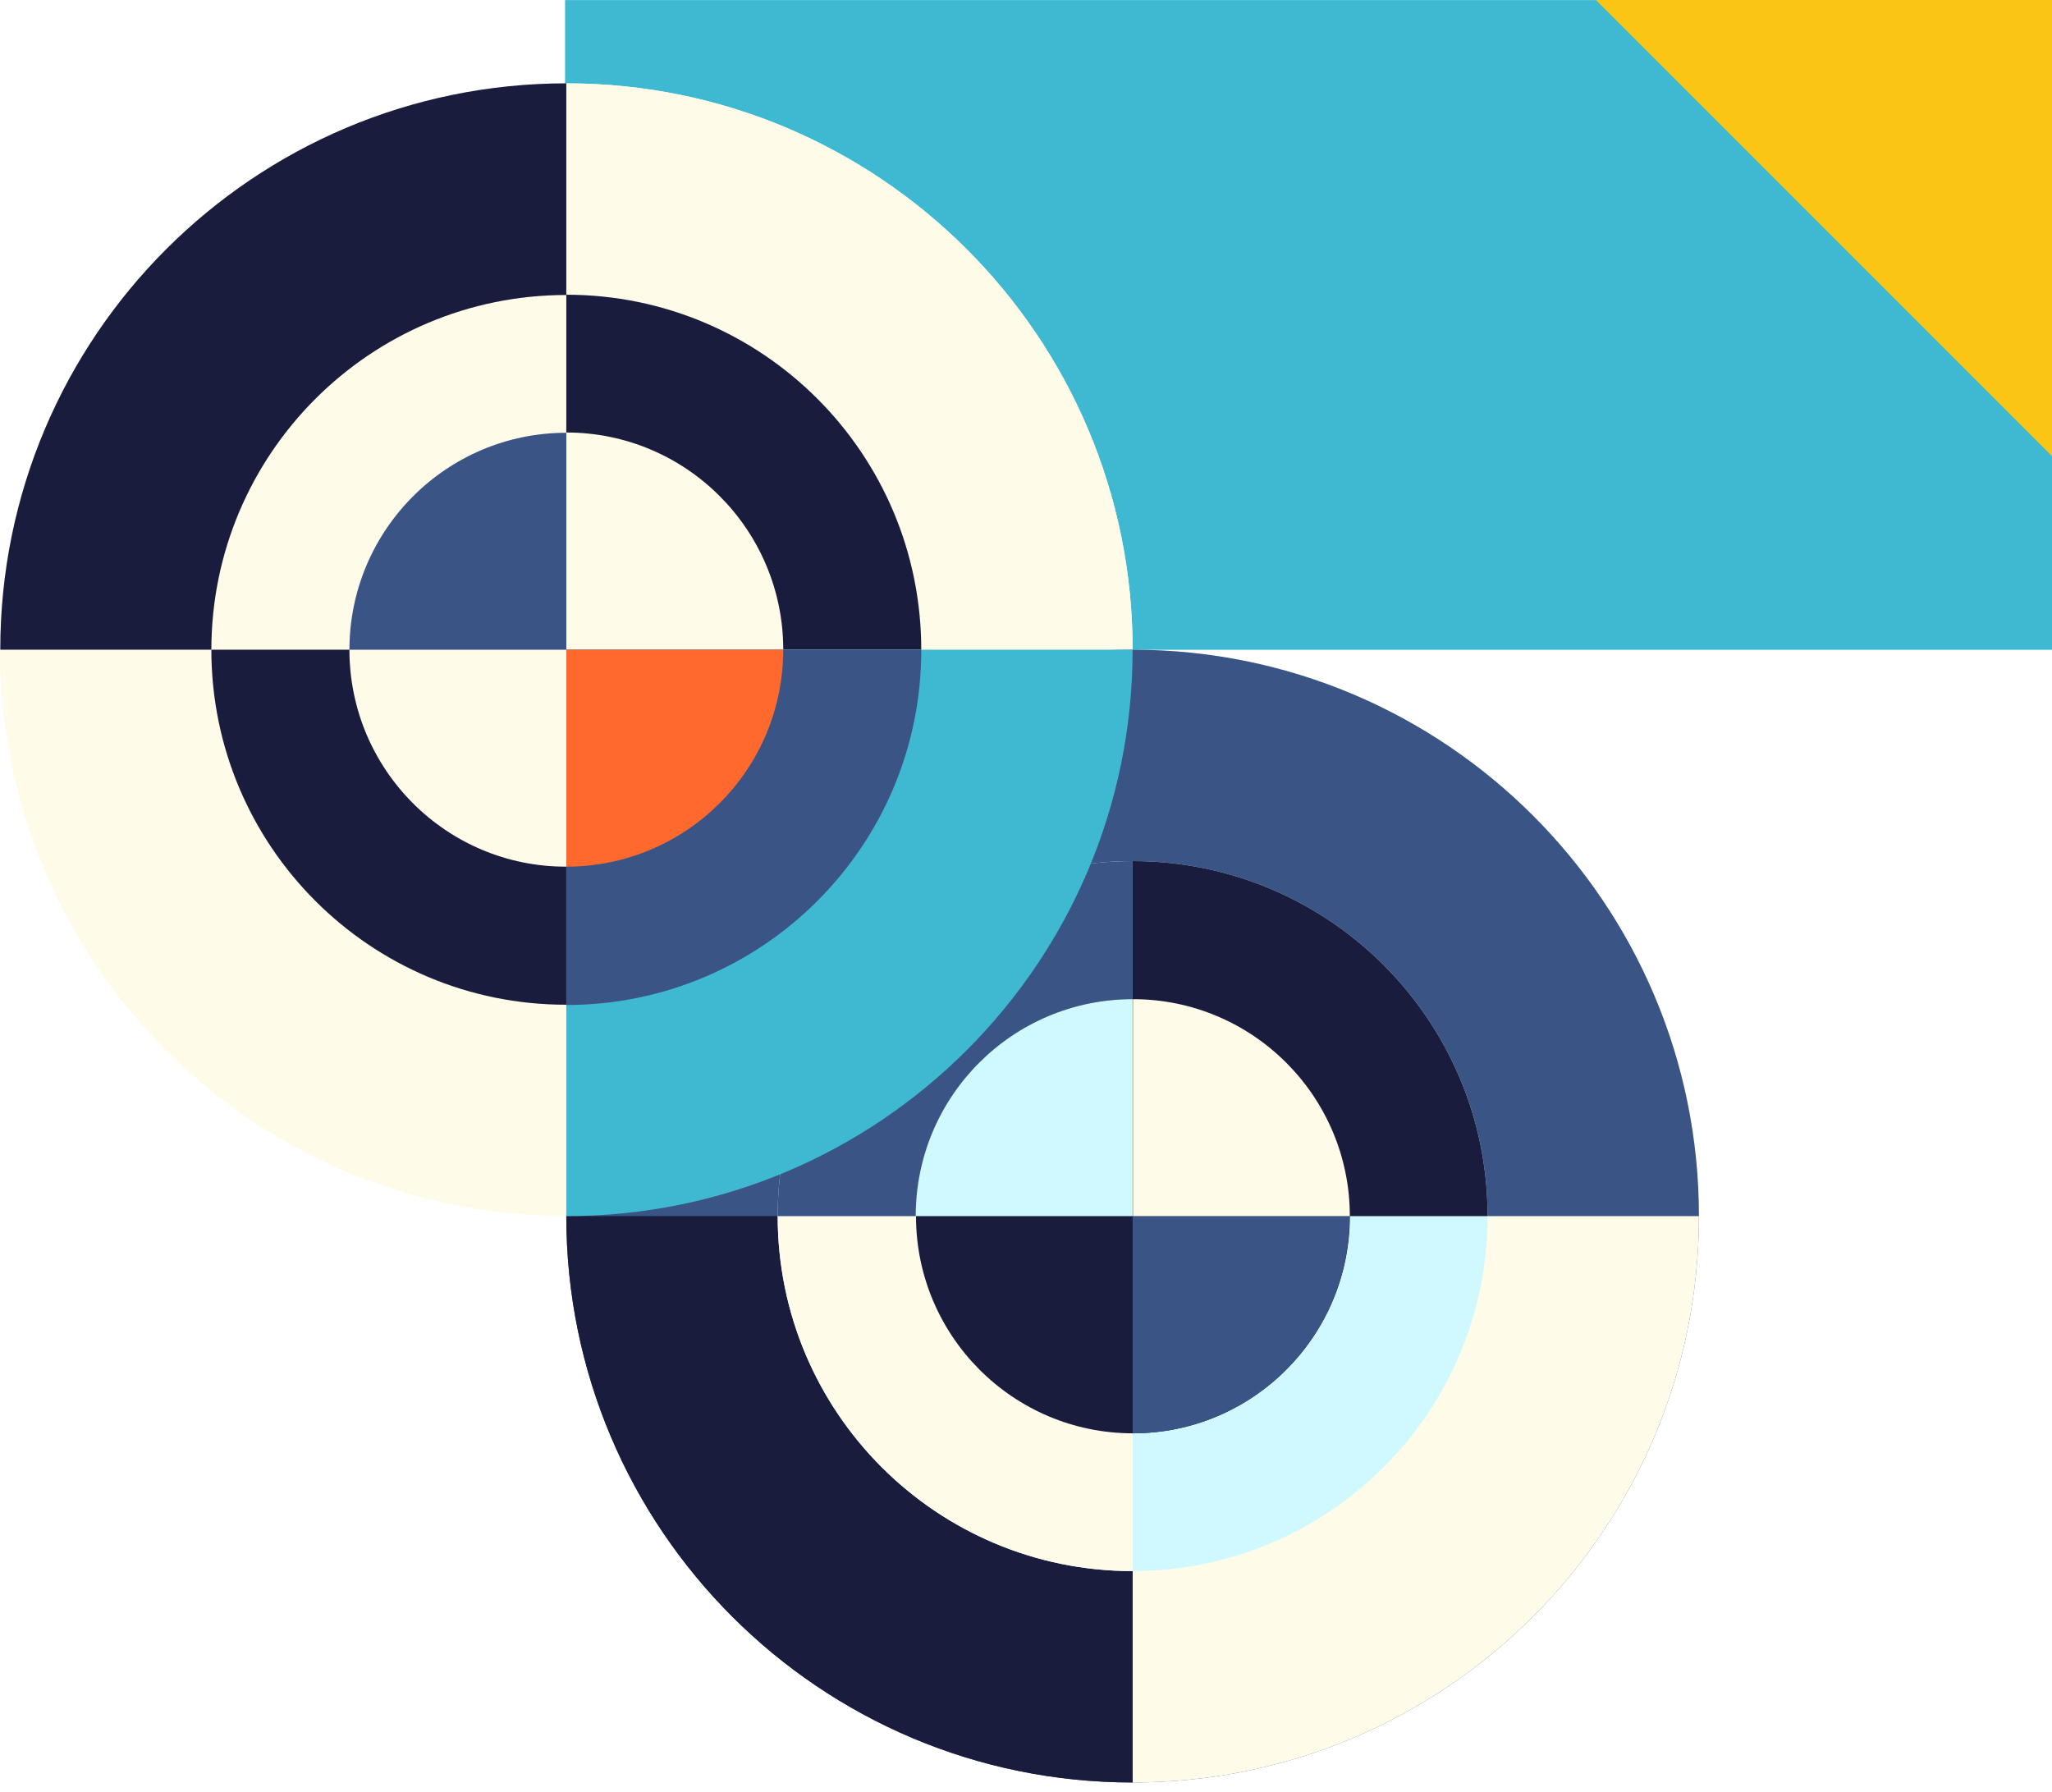
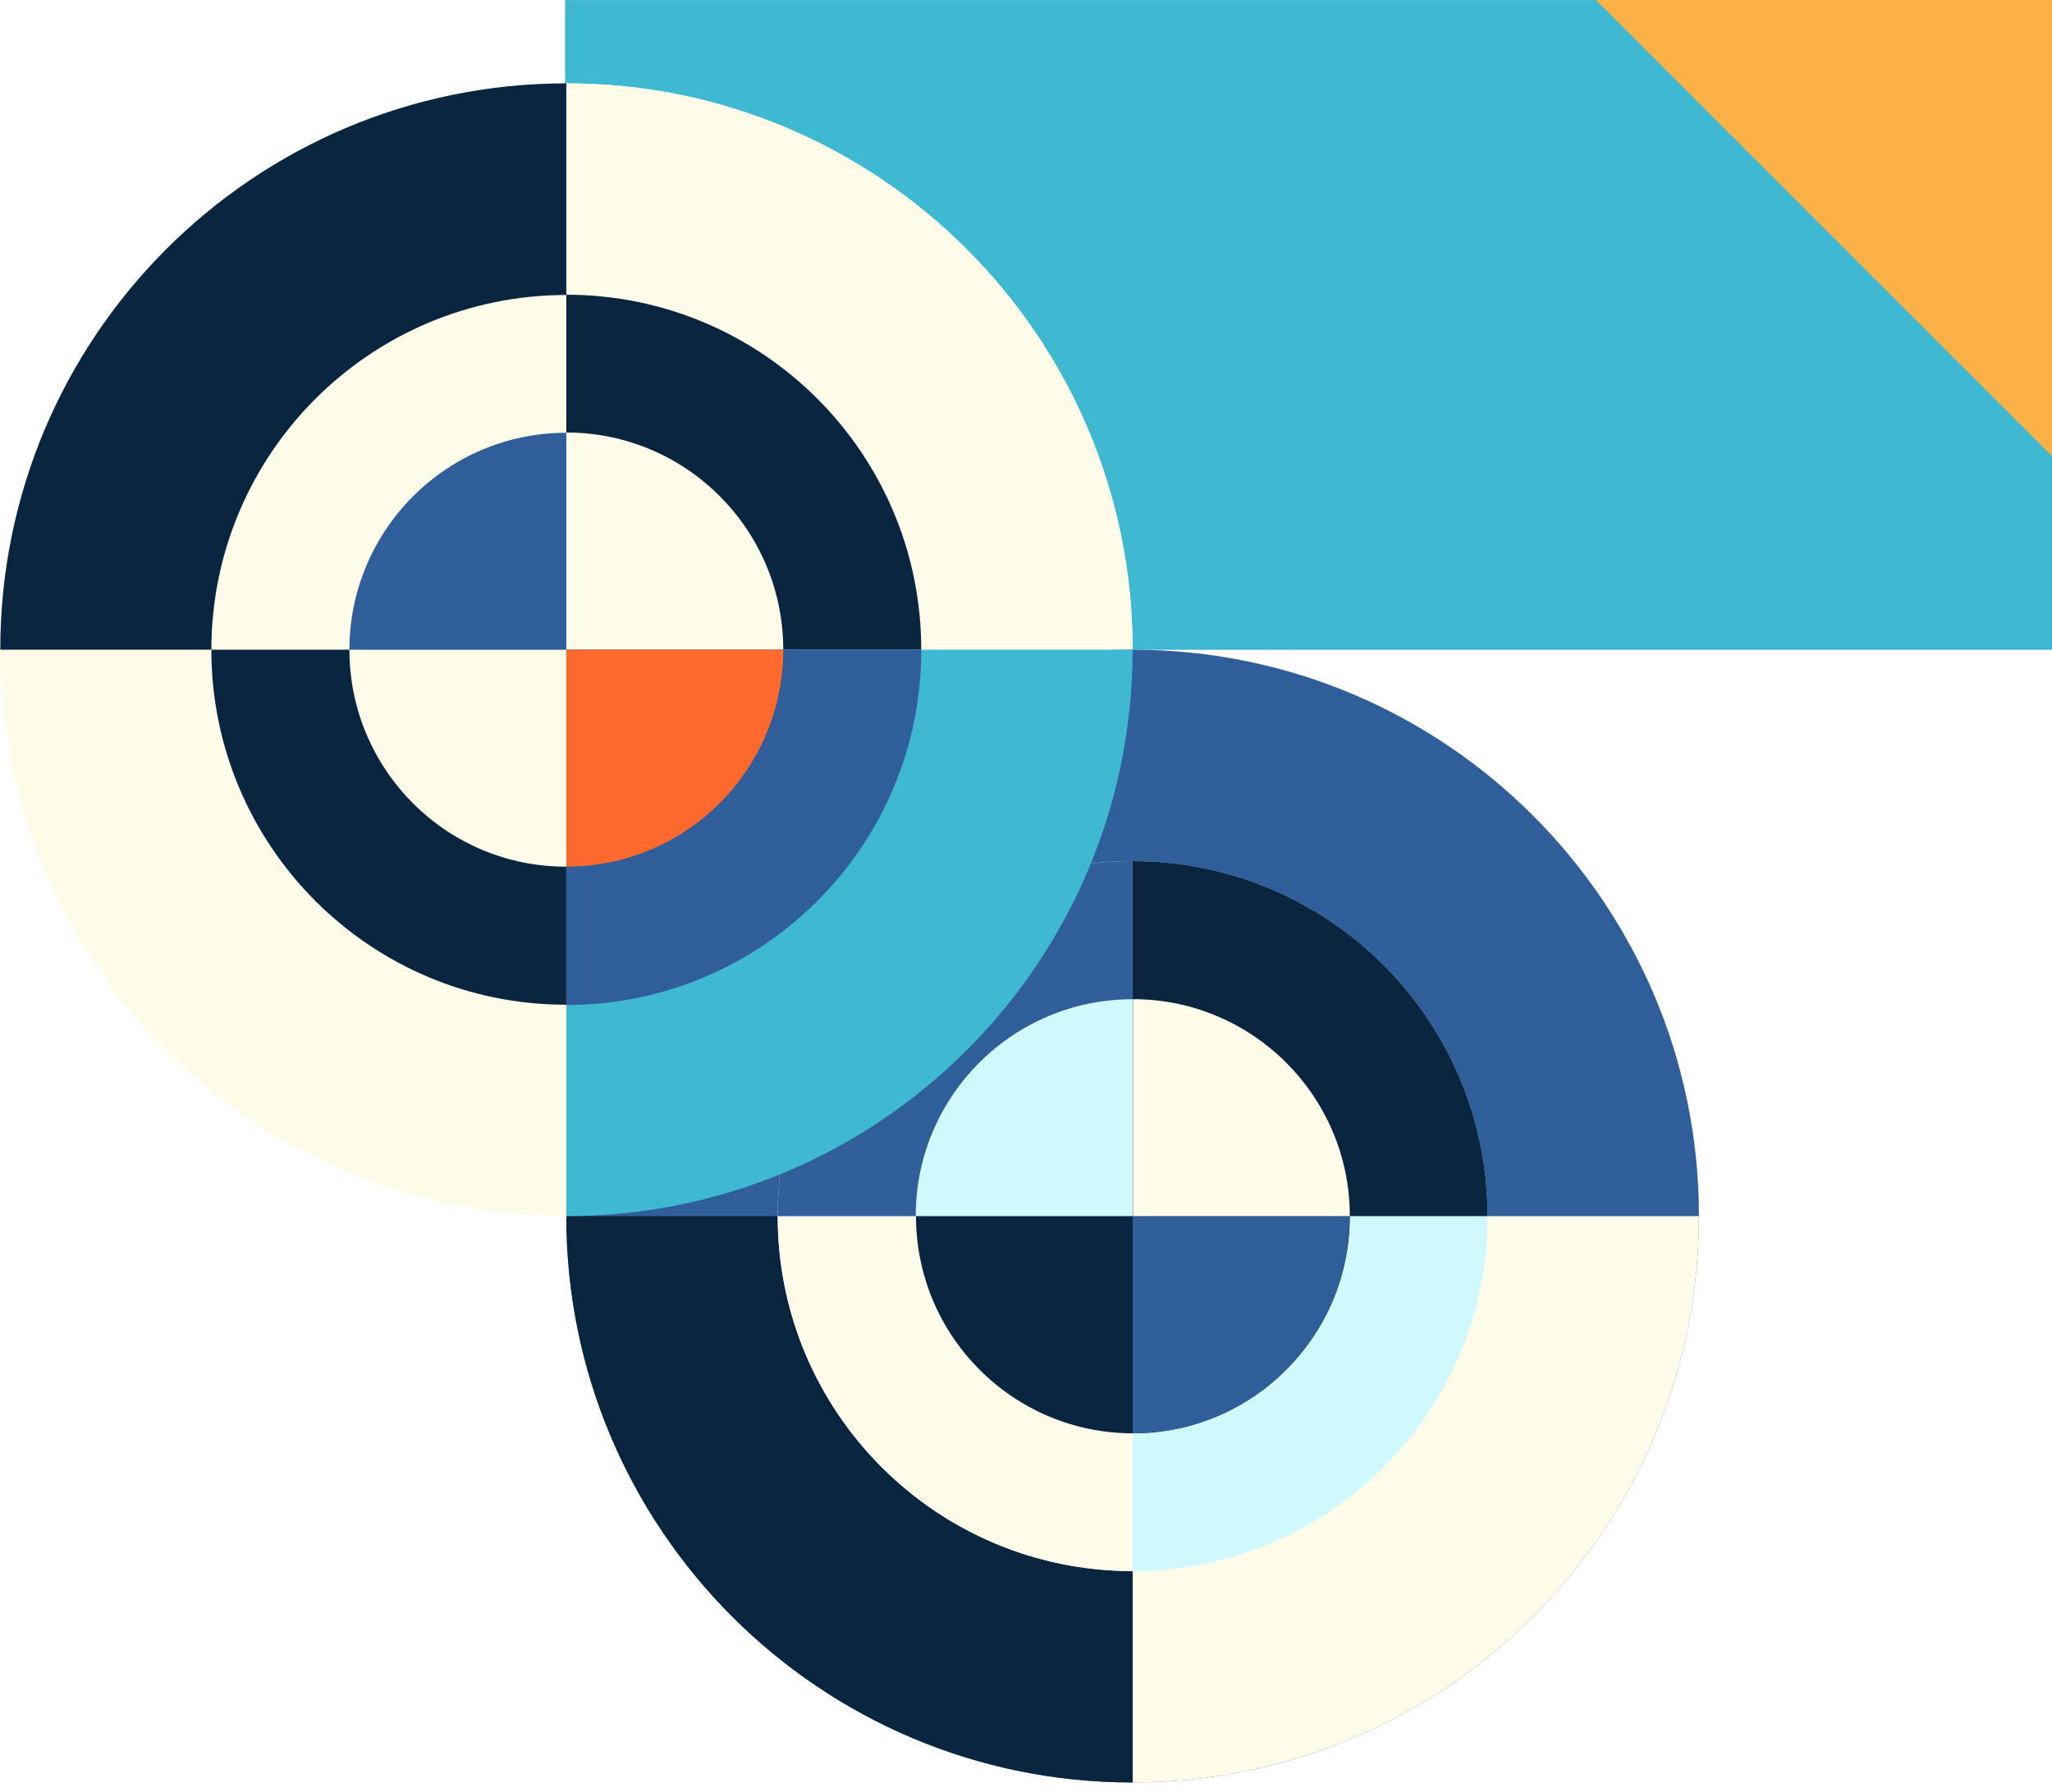
<svg xmlns="http://www.w3.org/2000/svg" width="228" height="199" viewBox="0 0 228 199" fill="none">
  <path d="M62.785 72.191L228.383 72.191V0.008L62.785 0.008V72.191Z" fill="#3FB8D2" />
  <path d="M125.849 72.183C125.849 37.434 97.674 9.258 62.925 9.258C28.176 9.258 0 37.434 0 72.183C0 106.932 28.176 135.107 62.925 135.107C97.674 135.107 125.849 106.932 125.849 72.183Z" fill="#FEFBE8" />
-   <path d="M62.925 72.183H0.031C0.031 37.434 28.207 9.258 62.956 9.258V72.183H62.925Z" fill="#1A1C3D" />
+   <path d="M62.925 72.183H0.031C0.031 37.434 28.207 9.258 62.956 9.258V72.183H62.925Z" fill="#0A2540" />
  <path d="M125.847 72.183H62.922V9.258C97.671 9.258 125.847 37.434 125.847 72.183Z" fill="#FEFBE8" />
  <path d="M62.924 111.654C84.712 111.654 102.364 94.001 102.364 72.214C102.364 50.426 84.712 32.774 62.924 32.774C41.137 32.774 23.484 50.426 23.484 72.214C23.484 93.97 41.137 111.654 62.924 111.654Z" fill="#FEFBE8" />
-   <path d="M62.922 72.183V32.743C84.709 32.743 102.362 50.395 102.362 72.183H62.922Z" fill="#1A1C3D" />
+   <path d="M62.922 72.183V32.743C84.709 32.743 102.362 50.395 102.362 72.183H62.922Z" fill="#0A2540" />
  <path d="M38.824 72.183C38.824 85.515 49.625 96.285 62.926 96.285C76.258 96.285 87.028 85.484 87.028 72.183C87.028 58.851 76.227 48.05 62.926 48.05C49.625 48.05 38.824 58.882 38.824 72.183Z" fill="#FEFBE8" />
-   <path d="M62.926 48.081V72.214H38.824C38.824 58.882 49.625 48.081 62.926 48.081Z" fill="#3A5485" />
-   <path d="M62.922 135.108C62.922 169.857 91.098 198.032 125.847 198.032C160.596 198.032 188.771 169.857 188.771 135.108C188.771 100.359 160.596 72.183 125.847 72.183C91.098 72.183 62.922 100.359 62.922 135.108Z" fill="#3A5485" />
+   <path d="M62.926 48.081V72.214H38.824C38.824 58.882 49.625 48.081 62.926 48.081Z" fill="#2F5E9A" />
+   <path d="M62.922 135.108C62.922 169.857 91.098 198.032 125.847 198.032C160.596 198.032 188.771 169.857 188.771 135.108C188.771 100.359 160.596 72.183 125.847 72.183C91.098 72.183 62.922 100.359 62.922 135.108Z" fill="#2F5E9A" />
  <path d="M125.848 135.108H188.772C188.772 169.857 160.597 198.032 125.848 198.032V135.108Z" fill="#FEFBE8" />
-   <path d="M62.922 135.108H125.847V198.032C91.098 198.032 62.922 169.857 62.922 135.108Z" fill="#1A1C3D" />
+   <path d="M62.922 135.108H125.847V198.032C91.098 198.032 62.922 169.857 62.922 135.108Z" fill="#0A2540" />
  <path d="M125.85 95.668C104.062 95.668 86.41 113.32 86.41 135.108C86.41 156.895 104.062 174.547 125.85 174.547C147.638 174.547 165.29 156.895 165.29 135.108C165.29 113.32 147.638 95.668 125.85 95.668Z" fill="#CFF9FE" />
-   <path d="M165.287 135.108H125.848V95.668C147.635 95.668 165.287 113.32 165.287 135.108Z" fill="#1A1C3D" />
+   <path d="M165.287 135.108H125.848V95.668C147.635 95.668 165.287 113.32 165.287 135.108Z" fill="#0A2540" />
  <path d="M125.85 135.108V174.547C104.062 174.547 86.41 156.895 86.41 135.108H125.85Z" fill="#FEFBE8" />
-   <path d="M125.85 95.668V135.108H86.41C86.41 113.32 104.062 95.668 125.85 95.668Z" fill="#3A5485" />
-   <path d="M149.982 135.108C149.982 121.776 139.18 111.006 125.879 111.006C112.579 111.006 101.777 121.807 101.777 135.108C101.777 148.439 112.579 159.241 125.879 159.241C139.18 159.241 149.982 148.439 149.982 135.108Z" fill="#1A1C3D" />
-   <path d="M125.848 159.241V135.108H149.95C149.981 148.439 139.179 159.241 125.848 159.241Z" fill="#3A5485" />
+   <path d="M125.85 95.668V135.108H86.41C86.41 113.32 104.062 95.668 125.85 95.668Z" fill="#2F5E9A" />
+   <path d="M149.982 135.108C149.982 121.776 139.18 111.006 125.879 111.006C112.579 111.006 101.777 121.807 101.777 135.108C101.777 148.439 112.579 159.241 125.879 159.241C139.18 159.241 149.982 148.439 149.982 135.108Z" fill="#0A2540" />
+   <path d="M125.848 159.241V135.108H149.95C149.981 148.439 139.179 159.241 125.848 159.241Z" fill="#2F5E9A" />
  <path d="M125.848 135.108H101.746C101.746 121.776 112.547 111.006 125.848 111.006V135.108Z" fill="#CFF9FE" />
  <path d="M149.981 135.108H125.879V111.006C139.18 111.006 149.981 121.807 149.981 135.108Z" fill="#FEFBE8" />
  <path d="M62.922 135.108V72.183H125.847C125.847 106.932 97.671 135.108 62.922 135.108Z" fill="#3FB8D2" />
-   <path d="M23.484 72.183H62.924V111.623C41.137 111.654 23.484 93.97 23.484 72.183Z" fill="#1A1C3D" />
-   <path d="M62.922 111.654V72.183H102.362C102.393 93.97 84.709 111.654 62.922 111.654Z" fill="#3A5485" />
+   <path d="M23.484 72.183H62.924V111.623C41.137 111.654 23.484 93.97 23.484 72.183Z" fill="#0A2540" />
+   <path d="M62.922 111.654V72.183H102.362C102.393 93.97 84.709 111.654 62.922 111.654Z" fill="#2F5E9A" />
  <path d="M62.922 72.183H87.024C87.024 85.515 76.223 96.285 62.922 96.285V72.183Z" fill="#FF692E" />
  <path d="M38.824 72.183H62.926V96.285C49.625 96.316 38.824 85.515 38.824 72.183Z" fill="#FEFBE8" />
-   <path d="M228.368 0V51.043L177.324 0H228.368Z" fill="#FAC515" />
+   <path d="M228.368 0V51.043L177.324 0H228.368Z" fill="#FCAF45" />
</svg>
